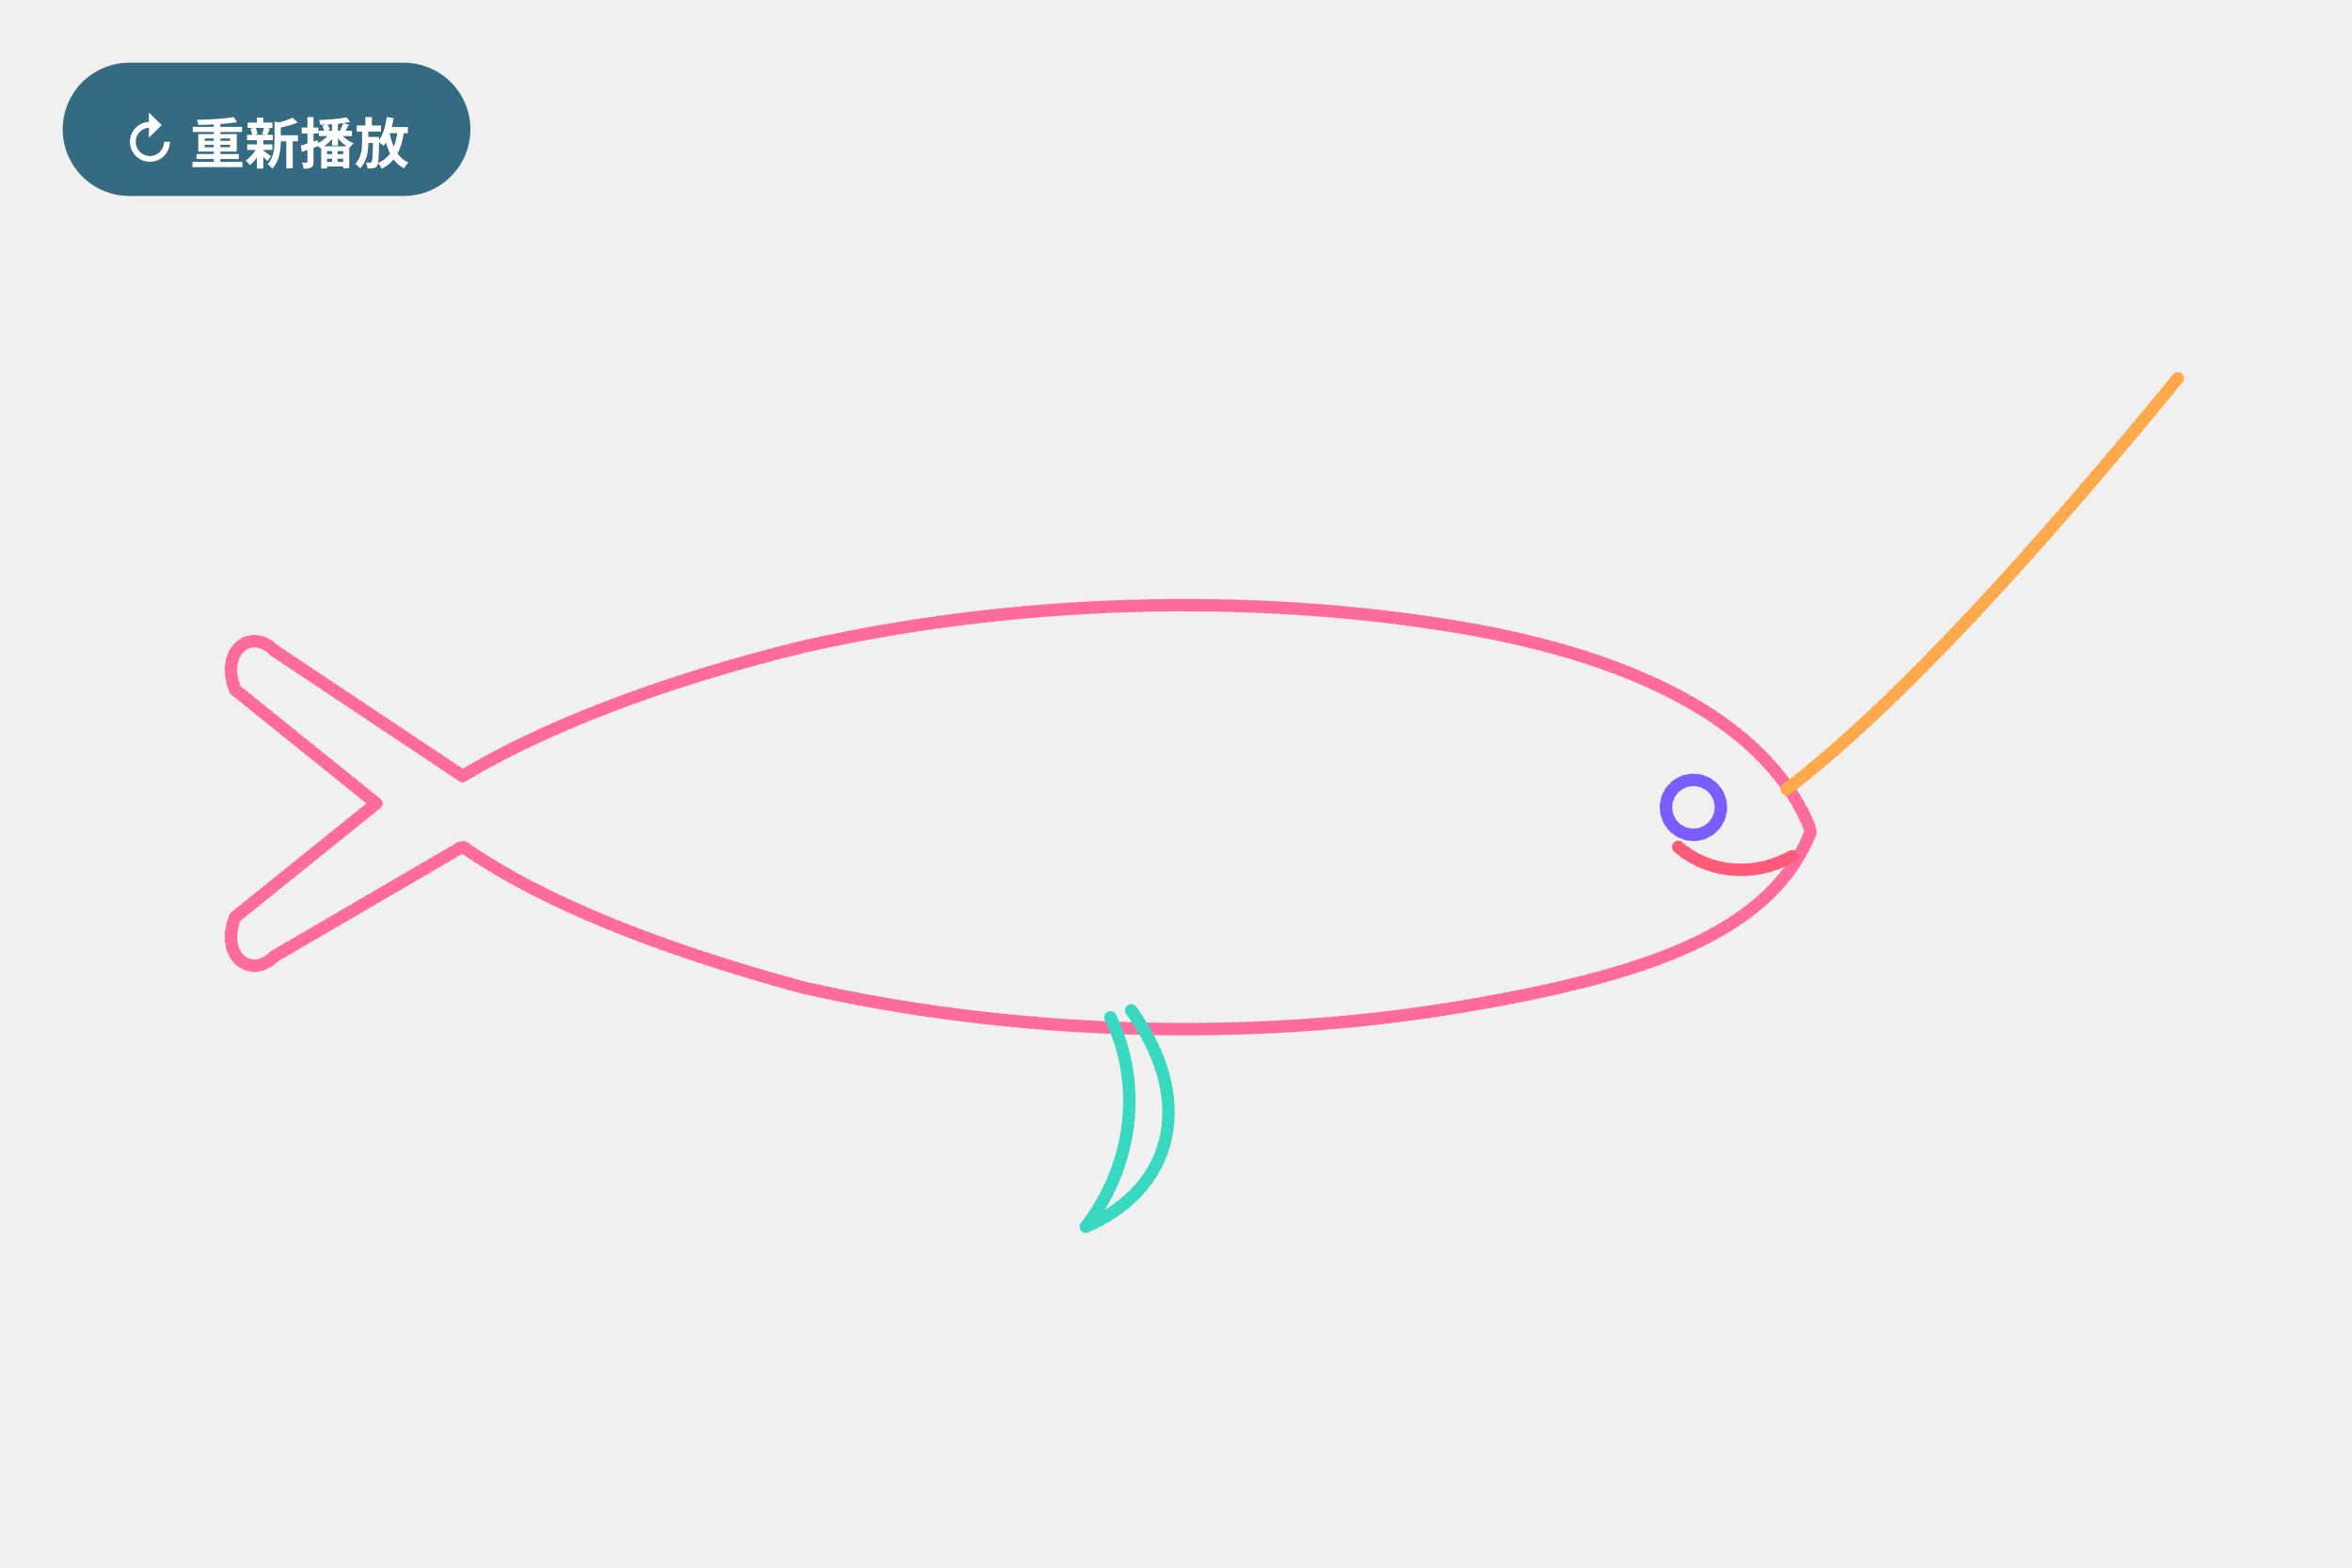
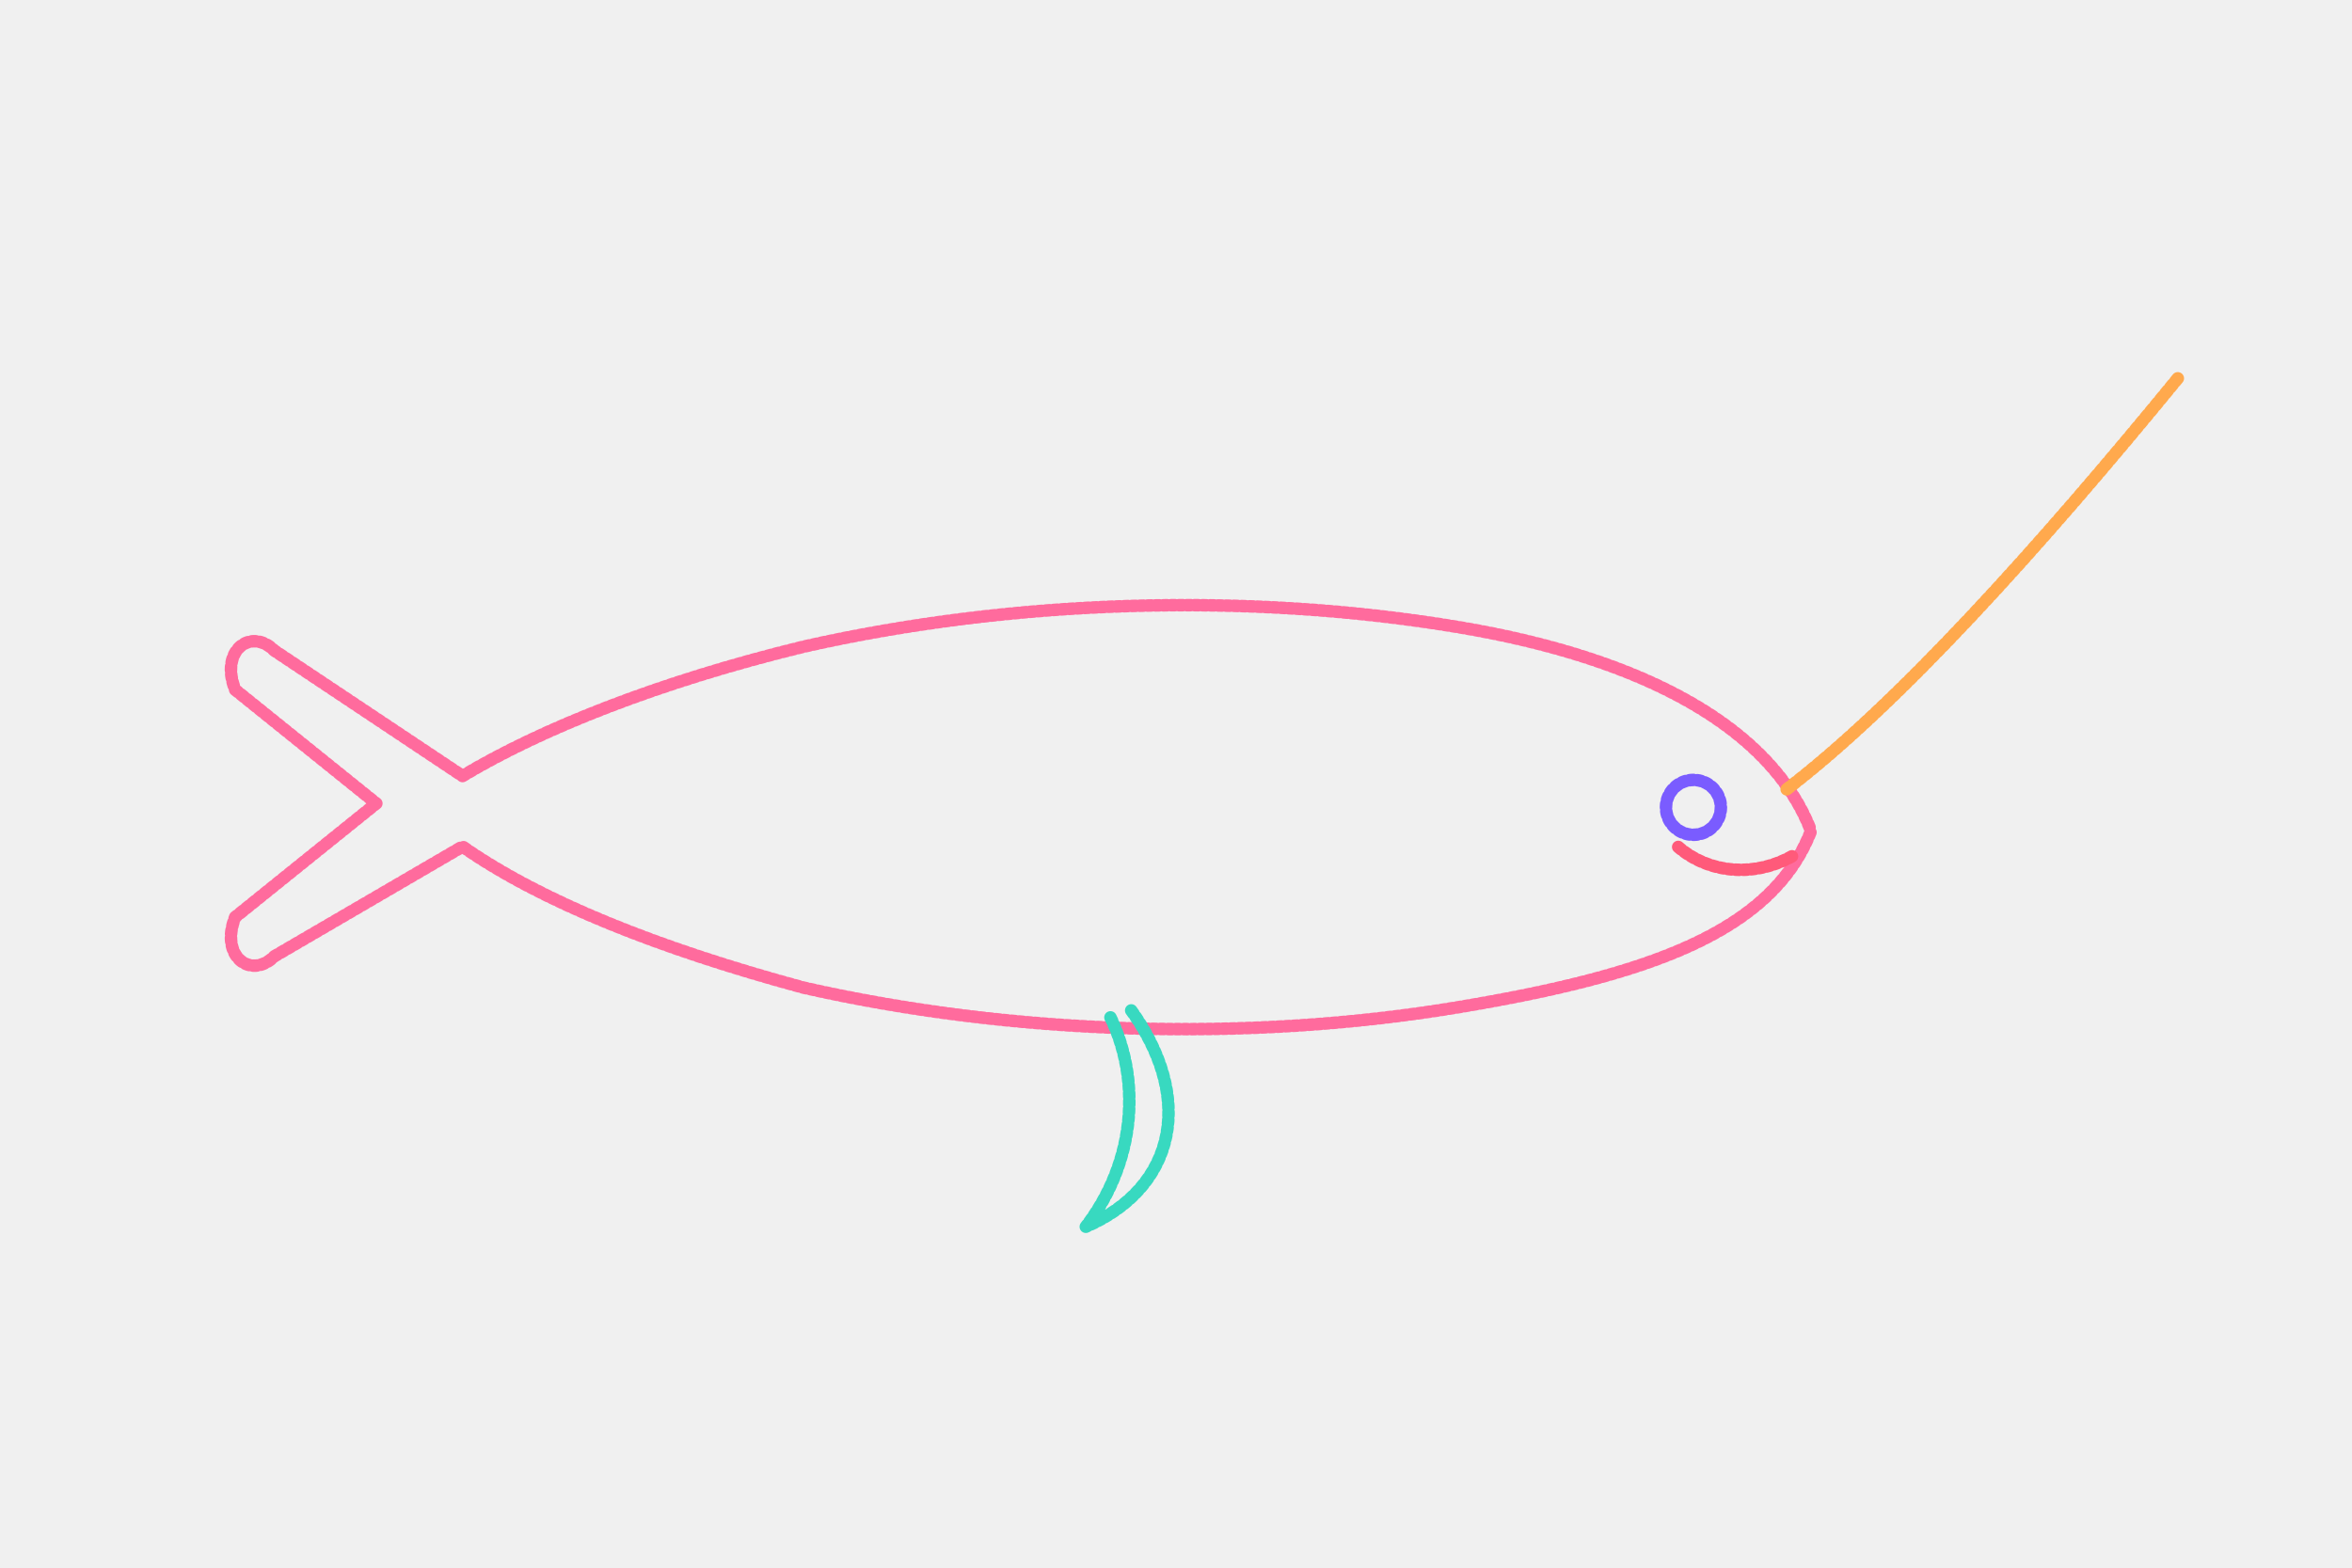
<svg xmlns="http://www.w3.org/2000/svg" viewBox="0 0 600 400" role="img" aria-label="逐笔绘制的蓝皮肤白肚子独角鲸插画" style="--num-font-size:20px">
  <style>
    /* ── 通用描边动画：pathLength=1 + dash 偏移，模拟逐笔绘制 ── */
    .ink{
      fill:none;
      stroke-width:3.2;
      stroke-linecap:round;
      stroke-linejoin:round;
      stroke-dasharray:1;
      stroke-dashoffset:1;
      animation:draw var(--dur,1s) cubic-bezier(.45,.05,.25,1) var(--delay,0s) forwards;
    }
    @keyframes draw{ to{ stroke-dashoffset:0 } }

    /* 填充层：描边完成后“涂色” */
    .skin  { fill:#4fa8d8; opacity:0; animation:fadeIn .8s ease 4.10s forwards }
    .belly { fill:#ffffff; opacity:0; animation:fadeIn .7s ease 4.35s forwards }
    .tfill { fill:#f4f1e8; opacity:0; animation:fadeIn .5s ease 4.00s forwards }
    .ffill { fill:#3d9fd1; opacity:0; animation:fadeIn .5s ease 4.50s forwards }
    @keyframes fadeIn{ to{ opacity:1 } }

    /* 瞳孔与高光 */
    .pupil{ fill:#0d4d6b; opacity:0; animation:fadeIn .35s ease 3.80s forwards }
    .highlight{ fill:#fff; opacity:0; animation:fadeIn .30s ease 4.00s forwards }

    /* 画完后整体轻轻游动 */
    .swim{
      transform-box:view-box;
      transform-origin:300px 210px;
      animation:swim 5s ease-in-out 5.2s infinite;
    }
    @keyframes swim{
      0%,100%{ transform:translateY(0) rotate(0deg) }
      50%    { transform:translateY(-9px) rotate(-1.2deg) }
    }

    /* 气泡 */
    .bubble{
      fill:#fff;
      stroke:#3d9fd1;
      stroke-width:1.5;
      opacity:0;
      transform-box:fill-box;
      transform-origin:center;
      animation:rise 4.2s ease-in-out 5.2s infinite;
    }
    @keyframes rise{
      0%  { opacity:0;  transform:translateY(8px)  scale(.7) }
      18% { opacity:.95 }
      70% { opacity:.85 }
      100%{ opacity:0;  transform:translateY(-16px) scale(1.15) }
    }

    @keyframes sparkle{
      0%,100%{ opacity:0 }
      45%,55%{ opacity:1 }
    }

    /* 鲸身下方波浪状蓝色光晕（绘制完成后浮现，柔光脉动） */
    .glowBelow{ opacity:0; animation:sparkle 3.2s ease-in-out 5.2s infinite }

    /* 笔画序号标注：随每一笔出现，出现后一直保留 */
    .stepnum{
      opacity:0;
      animation:stepShow var(--dur,1s) ease-out var(--delay,0s) forwards;
    }
    .stepnum circle{
      fill:rgba(255,255,255,.92);
      stroke:var(--sc,#555);
      stroke-width:2;
    }
    .stepnum text{
      fill:var(--sc,#555);
      font:700 var(--num-font-size,11px) system-ui,-apple-system,"PingFang SC","Microsoft YaHei",sans-serif;
      text-anchor:middle;
      dominant-baseline:central;
    }
    @keyframes stepShow{
      0%  { opacity:0 }
      20% { opacity:1 }
      100%{ opacity:1 }
    }

    /* 尊重“减少动态效果”偏好 */
-     /* replay button */
-     .replay{ cursor:pointer }
-     .replay rect{ fill:rgba(13,77,107,.82); transition:fill .18s ease }
-     .replay:hover rect{ fill:#0d4d6b }
-     .replay text{
-       fill:#fff;
-       font:600 14px system-ui,-apple-system,"PingFang SC","Microsoft YaHei",sans-serif;
-       text-anchor:middle;
-       dominant-baseline:central;
-       pointer-events:none;
-       user-select:none;
-     }
- 
    @media (prefers-reduced-motion: reduce){
      .ink,.skin,.belly,.tfill,.ffill,.pupil,.highlight{ animation:none!important; stroke-dashoffset:0!important; opacity:1!important }
      .swim,.bubble,.glowBelow{ animation:none!important }
      .bubble{ opacity:.85!important }
      .glowBelow{ opacity:.55!important }
      .stepnum{ animation:none!important; opacity:1!important }
    }
  </style>
  <defs>
    <linearGradient id="glowBlue" x1="0" y1="0" x2="1" y2="0">
      <stop offset="0%" stop-color="#8fd6ff" stop-opacity="0" />
      <stop offset="12%" stop-color="#8fd6ff" stop-opacity=".8" />
      <stop offset="88%" stop-color="#8fd6ff" stop-opacity=".8" />
      <stop offset="100%" stop-color="#8fd6ff" stop-opacity="0" />
    </linearGradient>
    <filter id="softBlur" x="-30%" y="-80%" width="160%" height="260%">
      <feGaussianBlur stdDeviation="6" />
    </filter>
    <clipPath id="bodyClip">
      <path d="M462 212                C452 186 420 168 372 160                C318 151 258 153 205 165                C168 174 138 186 118 198                L70 166                C64 160 56 166 60 176                L96 205                L60 234                C56 244 64 250 70 244                L118 216                C138 230 168 242 205 252                C258 264 318 266 372 257                C420 249 452 238 462 212 Z" />
    </clipPath>
  </defs>
  <g id="scene">
    <g class="glowBelow" filter="url(#softBlur)">
      <path fill="url(#glowBlue)" opacity=".6" d="M15 318 Q63 302 110 318 Q158 334 205 318 Q253 302 300 318 Q348 334 395 318 Q443 302 490 318 Q538 334 585 318 L585 352 Q538 368 490 352 Q443 336 395 352 Q348 368 300 352 Q253 336 205 352 Q158 368 110 352 Q63 336 15 352 Z" />
      <path fill="none" stroke="url(#glowBlue)" stroke-width="9" stroke-linecap="round" opacity=".5" d="M40 372 Q83 359 125 372 Q168 385 210 372 Q253 359 295 372 Q338 385 380 372 Q423 359 465 372 Q508 385 550 372" />
    </g>
    <g class="swim">
      <path class="skin" d="M462 212            C452 186 420 168 372 160            C318 151 258 153 205 165            C168 174 138 186 118 198            L70 166            C64 160 56 166 60 176            L96 205            L60 234            C56 244 64 250 70 244            L118 216            C138 230 168 242 205 252            C258 264 318 266 372 257            C420 249 452 238 462 212 Z" />
      <path class="belly" clip-path="url(#bodyClip)" d="M118 216               C138 230 168 242 205 252               C258 264 318 266 372 257               C420 249 452 238 462 212               C455 216 440 222 410 229               C355 240 290 239 235 231               C192 224 148 218 118 216 Z" />
      <path class="tfill" d="M455 202 C484 180 520 140 556 96" />
      <path class="ffill" d="M288 257 C305 280 300 303 277 313 C290 296 291 275 283 259" />
      <path class="ink" pathLength="1" style="stroke:#ff6b9d;--dur:1.8s;--delay:0s" d="M462 212            C452 186 420 168 372 160            C318 151 258 153 205 165            C168 174 138 186 118 198            L70 166            C64 160 56 166 60 176            L96 205            L60 234            C56 244 64 250 70 244            L118 216            C138 230 168 242 205 252            C258 264 318 266 372 257            C420 249 452 238 462 212 Z" />
      <path class="ink" pathLength="1" style="stroke:#ffa94d;--dur:.8s;--delay:1.7s" d="M455 202 C484 180 520 140 556 96" />
      <path class="ink" pathLength="1" style="stroke:#38d9c0;--dur:.6s;--delay:2.7s" d="M288 257 C305 280 300 303 277 313 C290 296 291 275 283 259" />
      <path class="ink" pathLength="1" style="stroke:#7a5cff;--dur:.4s;--delay:3.3s" d="M425 206 A7 7 0 1 0 439 206 A7 7 0 1 0 425 206" />
      <path class="ink" pathLength="1" style="stroke:#ff5a7a;--dur:.3s;--delay:3.7s" d="M458 218 C448 224 436 223 428 216" />
      <circle class="pupil" cx="432" cy="206" r="3.2" />
      <circle class="highlight" cx="430.4" cy="204.4" r="1.15" />
    </g>
    <g>
      <circle class="bubble" cx="528" cy="54" r="5" />
      <circle class="bubble" cx="560" cy="30" r="3.4" style="animation-delay:6.4s" />
      <circle class="bubble" cx="590" cy="64" r="2.5" style="animation-delay:7.7s" />
    </g>
    <g>
      <g class="stepnum" style="--delay:0s;--dur:1.8s;--sc:#ff6b9d">
        <circle cx="300" cy="165" r="13" />
        <text x="300" y="165">1</text>
      </g>
      <g class="stepnum" style="--delay:1.7s;--dur:.8s;--sc:#ffa94d">
        <circle cx="506" cy="148" r="11" />
        <text x="506" y="148">2</text>
      </g>
      <g class="stepnum" style="--delay:2.7s;--dur:.6s;--sc:#38d9c0">
        <circle cx="298" cy="296" r="10" />
        <text x="298" y="296">3</text>
      </g>
      <g class="stepnum" style="--delay:3.3s;--dur:.4s;--sc:#7a5cff">
        <circle cx="447" cy="194" r="9" />
        <text x="447" y="194">4</text>
      </g>
      <g class="stepnum" style="--delay:3.7s;--dur:.3s;--sc:#ff5a7a">
        <circle cx="465" cy="221" r="9" />
        <text x="465" y="221">5</text>
      </g>
    </g>
-     <g class="replay" id="replay" role="button" tabindex="0" aria-label="replay drawing animation">
-       <rect x="16" y="16" width="104" height="34" rx="17" />
-       <text x="68" y="34">↻ 重新播放</text>
-     </g>
  </g>
</svg>
